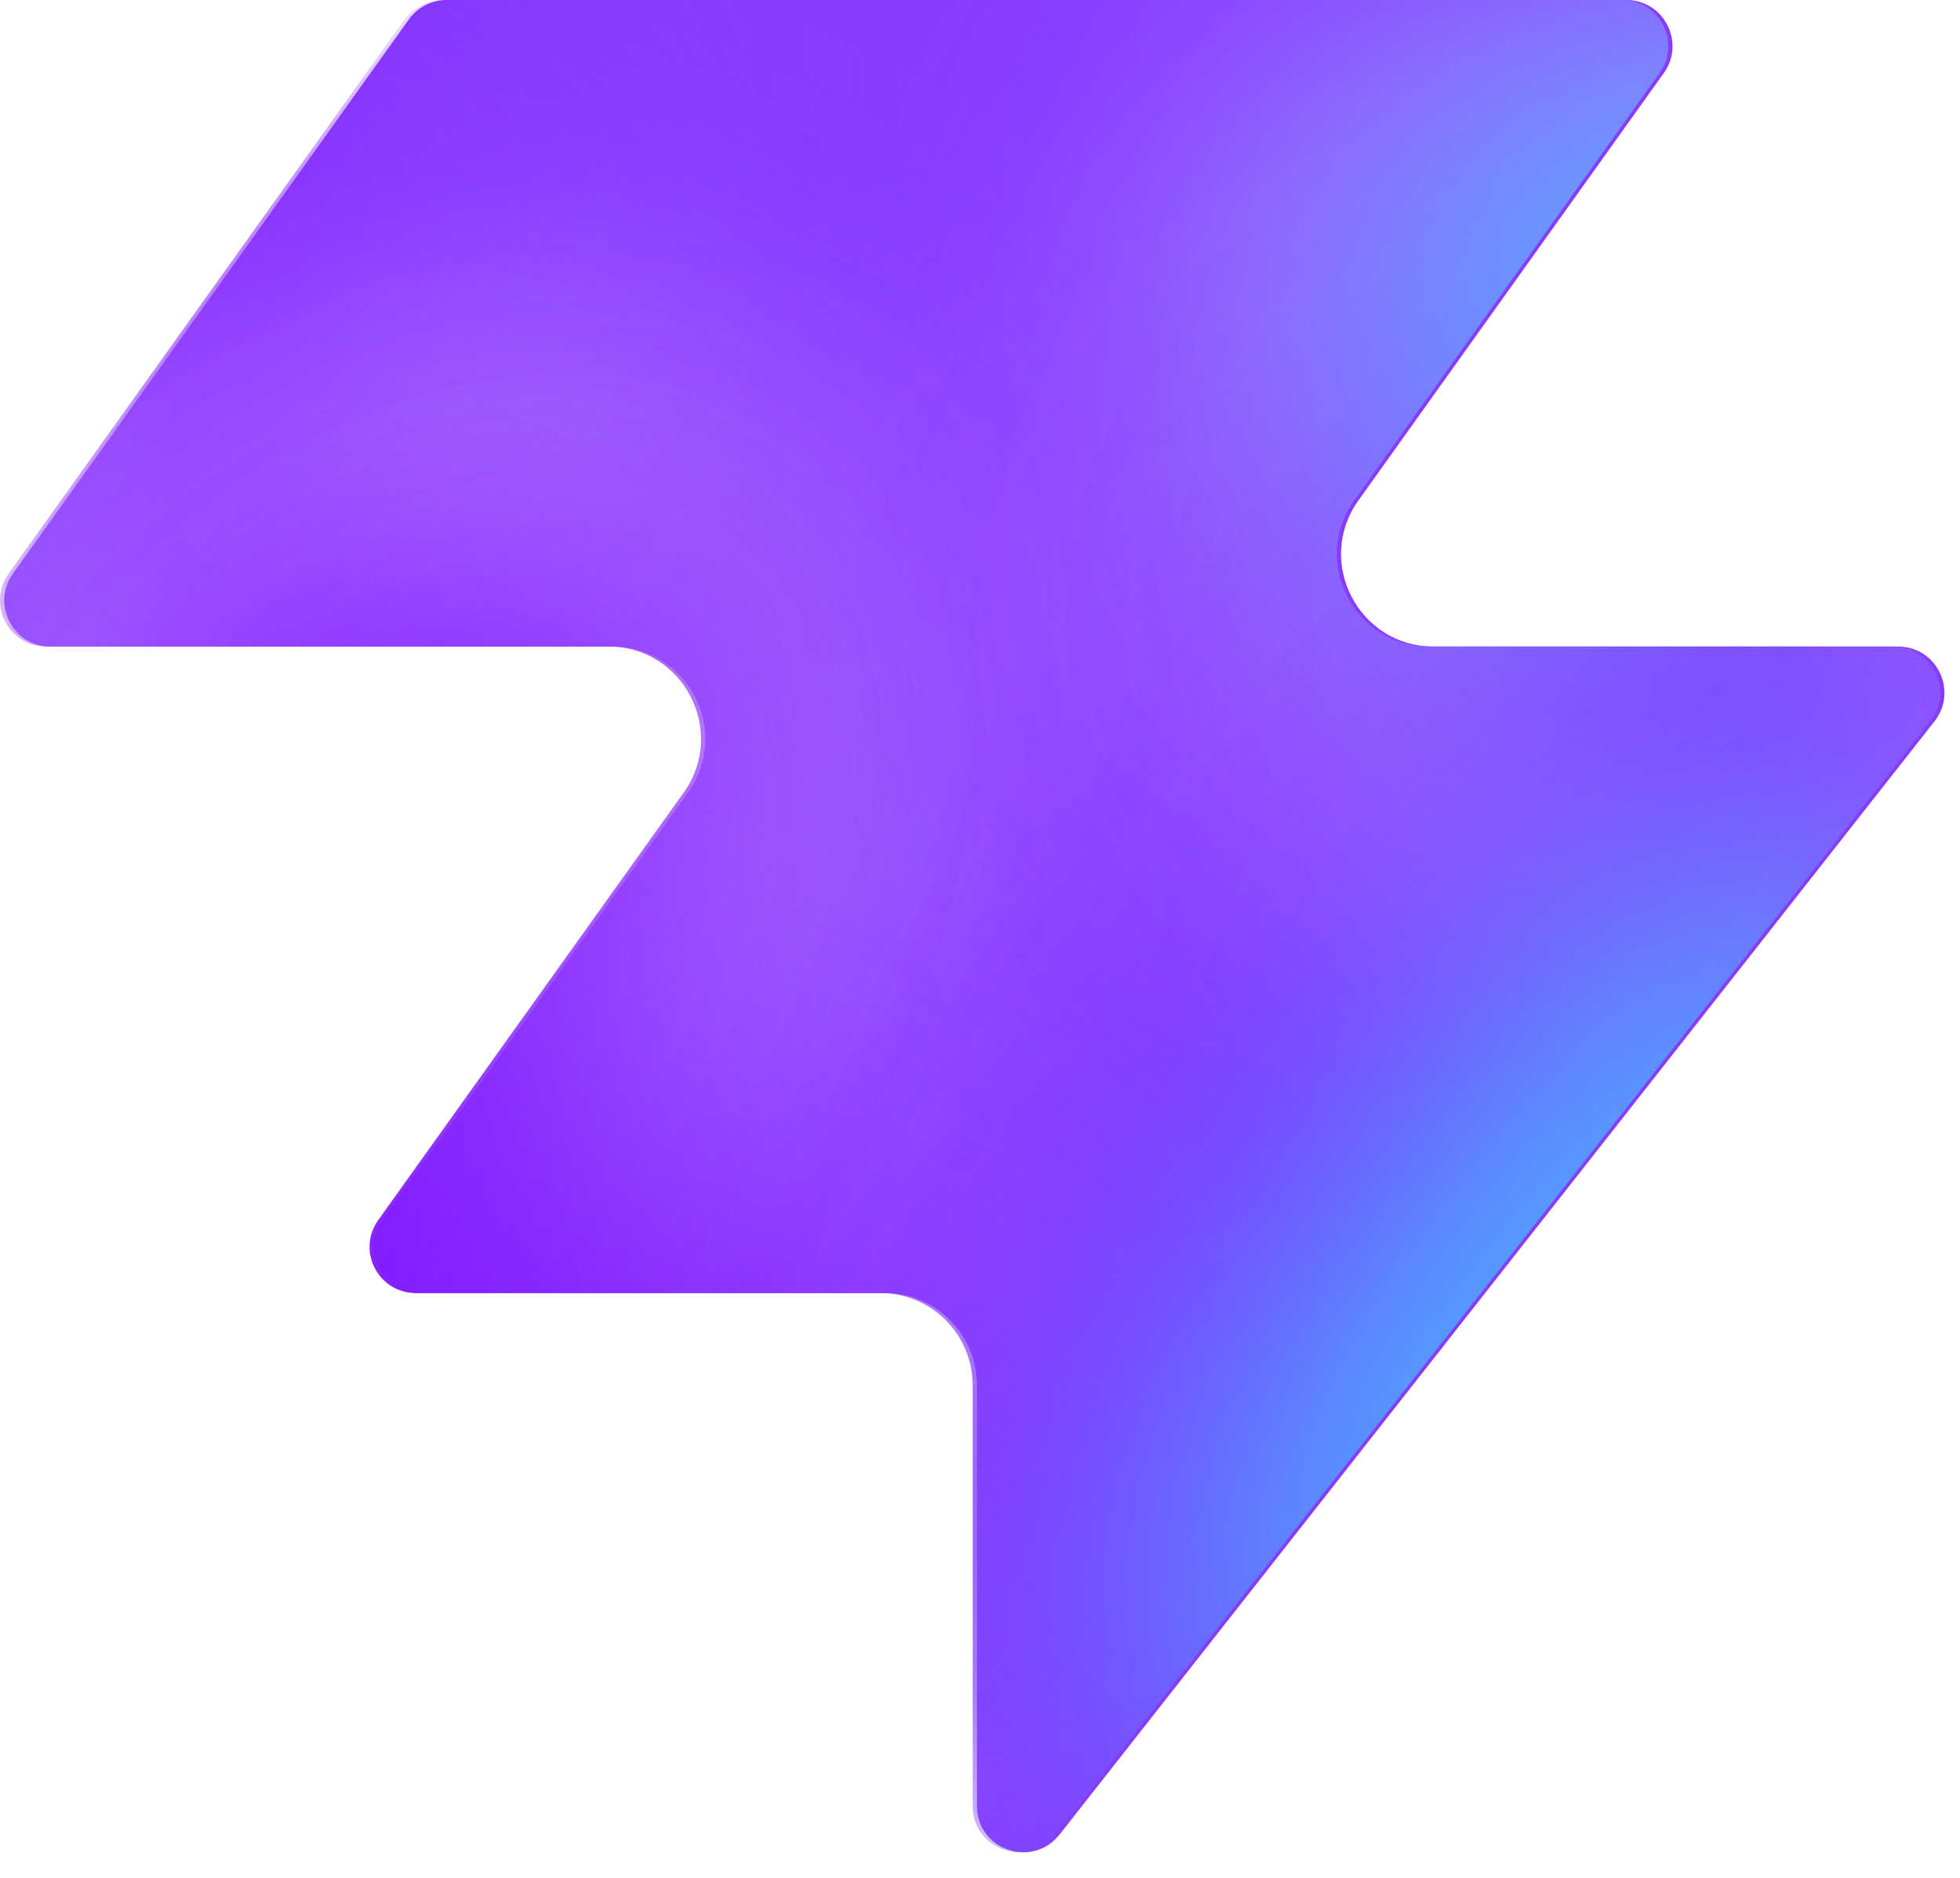
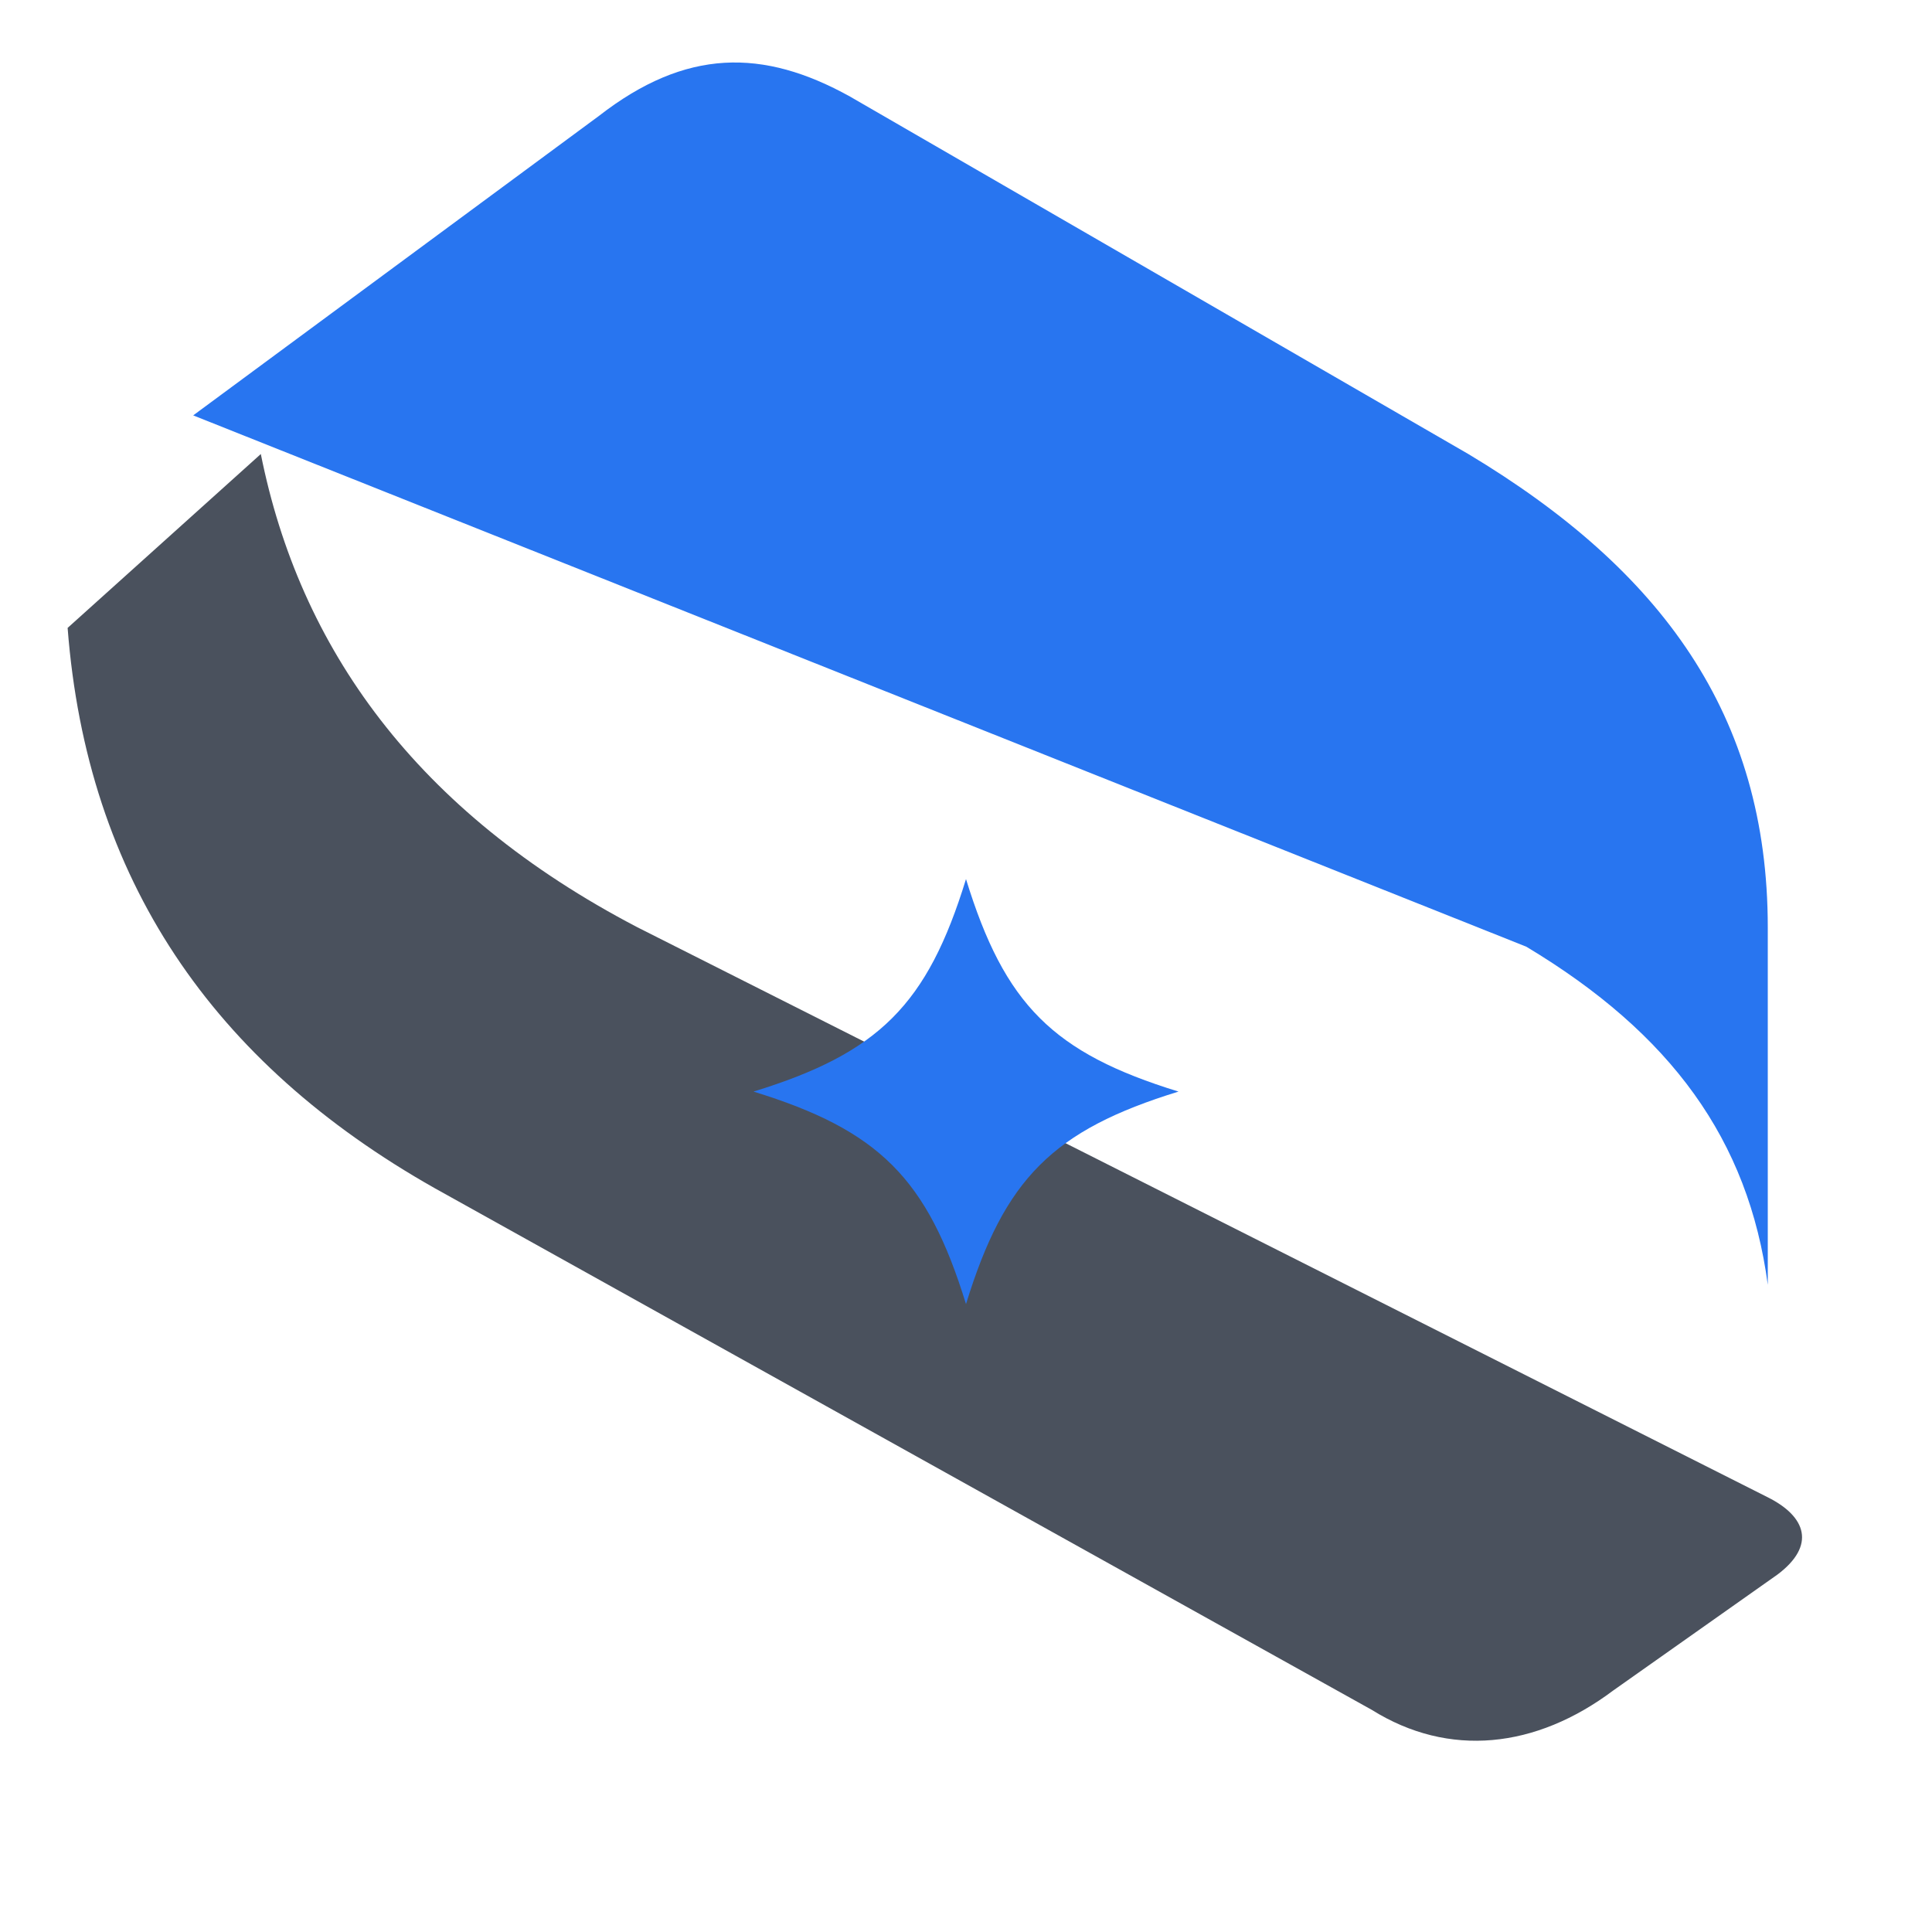
- <svg xmlns="http://www.w3.org/2000/svg" width="48" height="46" fill="none" viewBox="0 0 48 46">
-   <path fill="#863bff" d="M25.946 44.938c-.664.845-2.021.375-2.021-.698V33.937a2.26 2.26 0 0 0-2.262-2.262H10.287c-.92 0-1.456-1.04-.92-1.788l7.48-10.471c1.07-1.497 0-3.578-1.842-3.578H1.237c-.92 0-1.456-1.04-.92-1.788L10.013.474c.214-.297.556-.474.92-.474h28.894c.92 0 1.456 1.04.92 1.788l-7.48 10.471c-1.07 1.498 0 3.579 1.842 3.579h11.377c.943 0 1.473 1.088.89 1.83L25.947 44.94z" style="fill:#863bff;fill:color(display-p3 .525 .23 1);fill-opacity:1" />
-   <mask id="a" width="48" height="46" x="0" y="0" maskUnits="userSpaceOnUse" style="mask-type:alpha">
-     <path fill="#000" d="M25.842 44.938c-.664.844-2.021.375-2.021-.698V33.937a2.26 2.26 0 0 0-2.262-2.262H10.183c-.92 0-1.456-1.04-.92-1.788l7.48-10.471c1.07-1.498 0-3.579-1.842-3.579H1.133c-.92 0-1.456-1.04-.92-1.787L9.91.473c.214-.297.556-.474.92-.474h28.894c.92 0 1.456 1.04.92 1.788l-7.48 10.471c-1.07 1.498 0 3.578 1.842 3.578h11.377c.943 0 1.473 1.088.89 1.832L25.843 44.94z" style="fill:#000;fill-opacity:1" />
-   </mask>
-   <g mask="url(#a)">
-     <g filter="url(#b)">
-       <ellipse cx="5.508" cy="14.704" fill="#ede6ff" rx="5.508" ry="14.704" style="fill:#ede6ff;fill:color(display-p3 .927 .903 1);fill-opacity:1" transform="matrix(.00324 1 1 -.00324 -4.47 31.516)" />
-     </g>
-     <g filter="url(#c)">
-       <ellipse cx="10.399" cy="29.851" fill="#ede6ff" rx="10.399" ry="29.851" style="fill:#ede6ff;fill:color(display-p3 .927 .903 1);fill-opacity:1" transform="matrix(.00324 1 1 -.00324 -39.328 7.883)" />
-     </g>
-     <g filter="url(#d)">
-       <ellipse cx="5.508" cy="30.487" fill="#7e14ff" rx="5.508" ry="30.487" style="fill:#7e14ff;fill:color(display-p3 .492 .077 1);fill-opacity:1" transform="rotate(89.814 -25.913 -14.639)scale(1 -1)" />
-     </g>
-     <g filter="url(#e)">
-       <ellipse cx="5.508" cy="30.599" fill="#7e14ff" rx="5.508" ry="30.599" style="fill:#7e14ff;fill:color(display-p3 .492 .077 1);fill-opacity:1" transform="rotate(89.814 -32.644 -3.334)scale(1 -1)" />
-     </g>
-     <g filter="url(#f)">
-       <ellipse cx="5.508" cy="30.599" fill="#7e14ff" rx="5.508" ry="30.599" style="fill:#7e14ff;fill:color(display-p3 .492 .077 1);fill-opacity:1" transform="matrix(.00324 1 1 -.00324 -34.34 30.47)" />
-     </g>
-     <g filter="url(#g)">
-       <ellipse cx="14.072" cy="22.078" fill="#ede6ff" rx="14.072" ry="22.078" style="fill:#ede6ff;fill:color(display-p3 .927 .903 1);fill-opacity:1" transform="rotate(93.35 24.506 48.493)scale(-1 1)" />
-     </g>
-     <g filter="url(#h)">
-       <ellipse cx="3.47" cy="21.501" fill="#7e14ff" rx="3.47" ry="21.501" style="fill:#7e14ff;fill:color(display-p3 .492 .077 1);fill-opacity:1" transform="rotate(89.009 28.708 47.59)scale(-1 1)" />
-     </g>
-     <g filter="url(#i)">
-       <ellipse cx="3.47" cy="21.501" fill="#7e14ff" rx="3.47" ry="21.501" style="fill:#7e14ff;fill:color(display-p3 .492 .077 1);fill-opacity:1" transform="rotate(89.009 28.708 47.59)scale(-1 1)" />
-     </g>
-     <g filter="url(#j)">
-       <ellipse cx=".387" cy="8.972" fill="#7e14ff" rx="4.407" ry="29.108" style="fill:#7e14ff;fill:color(display-p3 .492 .077 1);fill-opacity:1" transform="rotate(39.51 .387 8.972)" />
-     </g>
-     <g filter="url(#k)">
-       <ellipse cx="47.523" cy="-6.092" fill="#7e14ff" rx="4.407" ry="29.108" style="fill:#7e14ff;fill:color(display-p3 .492 .077 1);fill-opacity:1" transform="rotate(37.892 47.523 -6.092)" />
-     </g>
-     <g filter="url(#l)">
-       <ellipse cx="41.412" cy="6.333" fill="#47bfff" rx="5.971" ry="9.665" style="fill:#47bfff;fill:color(display-p3 .28 .748 1);fill-opacity:1" transform="rotate(37.892 41.412 6.333)" />
-     </g>
-     <g filter="url(#m)">
-       <ellipse cx="-1.879" cy="38.332" fill="#7e14ff" rx="4.407" ry="29.108" style="fill:#7e14ff;fill:color(display-p3 .492 .077 1);fill-opacity:1" transform="rotate(37.892 -1.88 38.332)" />
-     </g>
-     <g filter="url(#n)">
-       <ellipse cx="-1.879" cy="38.332" fill="#7e14ff" rx="4.407" ry="29.108" style="fill:#7e14ff;fill:color(display-p3 .492 .077 1);fill-opacity:1" transform="rotate(37.892 -1.88 38.332)" />
-     </g>
-     <g filter="url(#o)">
-       <ellipse cx="35.651" cy="29.907" fill="#7e14ff" rx="4.407" ry="29.108" style="fill:#7e14ff;fill:color(display-p3 .492 .077 1);fill-opacity:1" transform="rotate(37.892 35.651 29.907)" />
-     </g>
-     <g filter="url(#p)">
-       <ellipse cx="38.418" cy="32.4" fill="#47bfff" rx="5.971" ry="15.297" style="fill:#47bfff;fill:color(display-p3 .28 .748 1);fill-opacity:1" transform="rotate(37.892 38.418 32.4)" />
-     </g>
-   </g>
-   <defs>
-     <filter id="b" width="60.045" height="41.654" x="-19.77" y="16.149" color-interpolation-filters="sRGB" filterUnits="userSpaceOnUse">
-       <feFlood flood-opacity="0" result="BackgroundImageFix" />
-       <feBlend in="SourceGraphic" in2="BackgroundImageFix" result="shape" />
-       <feGaussianBlur result="effect1_foregroundBlur_2002_17158" stdDeviation="7.659" />
-     </filter>
-     <filter id="c" width="90.34" height="51.437" x="-54.613" y="-7.533" color-interpolation-filters="sRGB" filterUnits="userSpaceOnUse">
-       <feFlood flood-opacity="0" result="BackgroundImageFix" />
-       <feBlend in="SourceGraphic" in2="BackgroundImageFix" result="shape" />
-       <feGaussianBlur result="effect1_foregroundBlur_2002_17158" stdDeviation="7.659" />
-     </filter>
-     <filter id="d" width="79.355" height="29.4" x="-49.64" y="2.03" color-interpolation-filters="sRGB" filterUnits="userSpaceOnUse">
-       <feFlood flood-opacity="0" result="BackgroundImageFix" />
-       <feBlend in="SourceGraphic" in2="BackgroundImageFix" result="shape" />
-       <feGaussianBlur result="effect1_foregroundBlur_2002_17158" stdDeviation="4.596" />
-     </filter>
-     <filter id="e" width="79.579" height="29.4" x="-45.045" y="20.029" color-interpolation-filters="sRGB" filterUnits="userSpaceOnUse">
-       <feFlood flood-opacity="0" result="BackgroundImageFix" />
-       <feBlend in="SourceGraphic" in2="BackgroundImageFix" result="shape" />
-       <feGaussianBlur result="effect1_foregroundBlur_2002_17158" stdDeviation="4.596" />
-     </filter>
-     <filter id="f" width="79.579" height="29.4" x="-43.513" y="21.178" color-interpolation-filters="sRGB" filterUnits="userSpaceOnUse">
-       <feFlood flood-opacity="0" result="BackgroundImageFix" />
-       <feBlend in="SourceGraphic" in2="BackgroundImageFix" result="shape" />
-       <feGaussianBlur result="effect1_foregroundBlur_2002_17158" stdDeviation="4.596" />
-     </filter>
-     <filter id="g" width="74.749" height="58.852" x="15.756" y="-17.901" color-interpolation-filters="sRGB" filterUnits="userSpaceOnUse">
-       <feFlood flood-opacity="0" result="BackgroundImageFix" />
-       <feBlend in="SourceGraphic" in2="BackgroundImageFix" result="shape" />
-       <feGaussianBlur result="effect1_foregroundBlur_2002_17158" stdDeviation="7.659" />
-     </filter>
-     <filter id="h" width="61.377" height="25.362" x="23.548" y="2.284" color-interpolation-filters="sRGB" filterUnits="userSpaceOnUse">
-       <feFlood flood-opacity="0" result="BackgroundImageFix" />
-       <feBlend in="SourceGraphic" in2="BackgroundImageFix" result="shape" />
-       <feGaussianBlur result="effect1_foregroundBlur_2002_17158" stdDeviation="4.596" />
-     </filter>
-     <filter id="i" width="61.377" height="25.362" x="23.548" y="2.284" color-interpolation-filters="sRGB" filterUnits="userSpaceOnUse">
-       <feFlood flood-opacity="0" result="BackgroundImageFix" />
-       <feBlend in="SourceGraphic" in2="BackgroundImageFix" result="shape" />
-       <feGaussianBlur result="effect1_foregroundBlur_2002_17158" stdDeviation="4.596" />
-     </filter>
-     <filter id="j" width="56.045" height="63.649" x="-27.636" y="-22.853" color-interpolation-filters="sRGB" filterUnits="userSpaceOnUse">
-       <feFlood flood-opacity="0" result="BackgroundImageFix" />
-       <feBlend in="SourceGraphic" in2="BackgroundImageFix" result="shape" />
-       <feGaussianBlur result="effect1_foregroundBlur_2002_17158" stdDeviation="4.596" />
-     </filter>
-     <filter id="k" width="54.814" height="64.646" x="20.116" y="-38.415" color-interpolation-filters="sRGB" filterUnits="userSpaceOnUse">
-       <feFlood flood-opacity="0" result="BackgroundImageFix" />
-       <feBlend in="SourceGraphic" in2="BackgroundImageFix" result="shape" />
-       <feGaussianBlur result="effect1_foregroundBlur_2002_17158" stdDeviation="4.596" />
-     </filter>
-     <filter id="l" width="33.541" height="35.313" x="24.641" y="-11.323" color-interpolation-filters="sRGB" filterUnits="userSpaceOnUse">
-       <feFlood flood-opacity="0" result="BackgroundImageFix" />
-       <feBlend in="SourceGraphic" in2="BackgroundImageFix" result="shape" />
-       <feGaussianBlur result="effect1_foregroundBlur_2002_17158" stdDeviation="4.596" />
-     </filter>
-     <filter id="m" width="54.814" height="64.646" x="-29.286" y="6.009" color-interpolation-filters="sRGB" filterUnits="userSpaceOnUse">
-       <feFlood flood-opacity="0" result="BackgroundImageFix" />
-       <feBlend in="SourceGraphic" in2="BackgroundImageFix" result="shape" />
-       <feGaussianBlur result="effect1_foregroundBlur_2002_17158" stdDeviation="4.596" />
-     </filter>
-     <filter id="n" width="54.814" height="64.646" x="-29.286" y="6.009" color-interpolation-filters="sRGB" filterUnits="userSpaceOnUse">
-       <feFlood flood-opacity="0" result="BackgroundImageFix" />
-       <feBlend in="SourceGraphic" in2="BackgroundImageFix" result="shape" />
-       <feGaussianBlur result="effect1_foregroundBlur_2002_17158" stdDeviation="4.596" />
-     </filter>
-     <filter id="o" width="54.814" height="64.646" x="8.244" y="-2.416" color-interpolation-filters="sRGB" filterUnits="userSpaceOnUse">
-       <feFlood flood-opacity="0" result="BackgroundImageFix" />
-       <feBlend in="SourceGraphic" in2="BackgroundImageFix" result="shape" />
-       <feGaussianBlur result="effect1_foregroundBlur_2002_17158" stdDeviation="4.596" />
-     </filter>
-     <filter id="p" width="39.409" height="43.623" x="18.713" y="10.588" color-interpolation-filters="sRGB" filterUnits="userSpaceOnUse">
-       <feFlood flood-opacity="0" result="BackgroundImageFix" />
-       <feBlend in="SourceGraphic" in2="BackgroundImageFix" result="shape" />
-       <feGaussianBlur result="effect1_foregroundBlur_2002_17158" stdDeviation="4.596" />
-     </filter>
-   </defs>
+ <svg xmlns="http://www.w3.org/2000/svg" viewBox="0 0 200 200" role="img" aria-labelledby="title">
+   <path fill="#2875F0" d="M20 43 62 12C71 5 79 5 88 10l64 37c20 12 31 27 31 49v37c-2-15-10-26-25-35L20 43Z" />
+   <path fill="#4A515D" d="M7 65c2 26 15 45 38 58l97 54c8 5 17 4 25-2l17-12c4-3 3-6-1-8L66 96C43 84 31 67 27 47Z" />
+   <path fill="#2875F0" d="M100 91c4 13 9 18 22 22-13 4-18 9-22 22-4-13-9-18-22-22 13-4 18-9 22-22Z" />
</svg>
